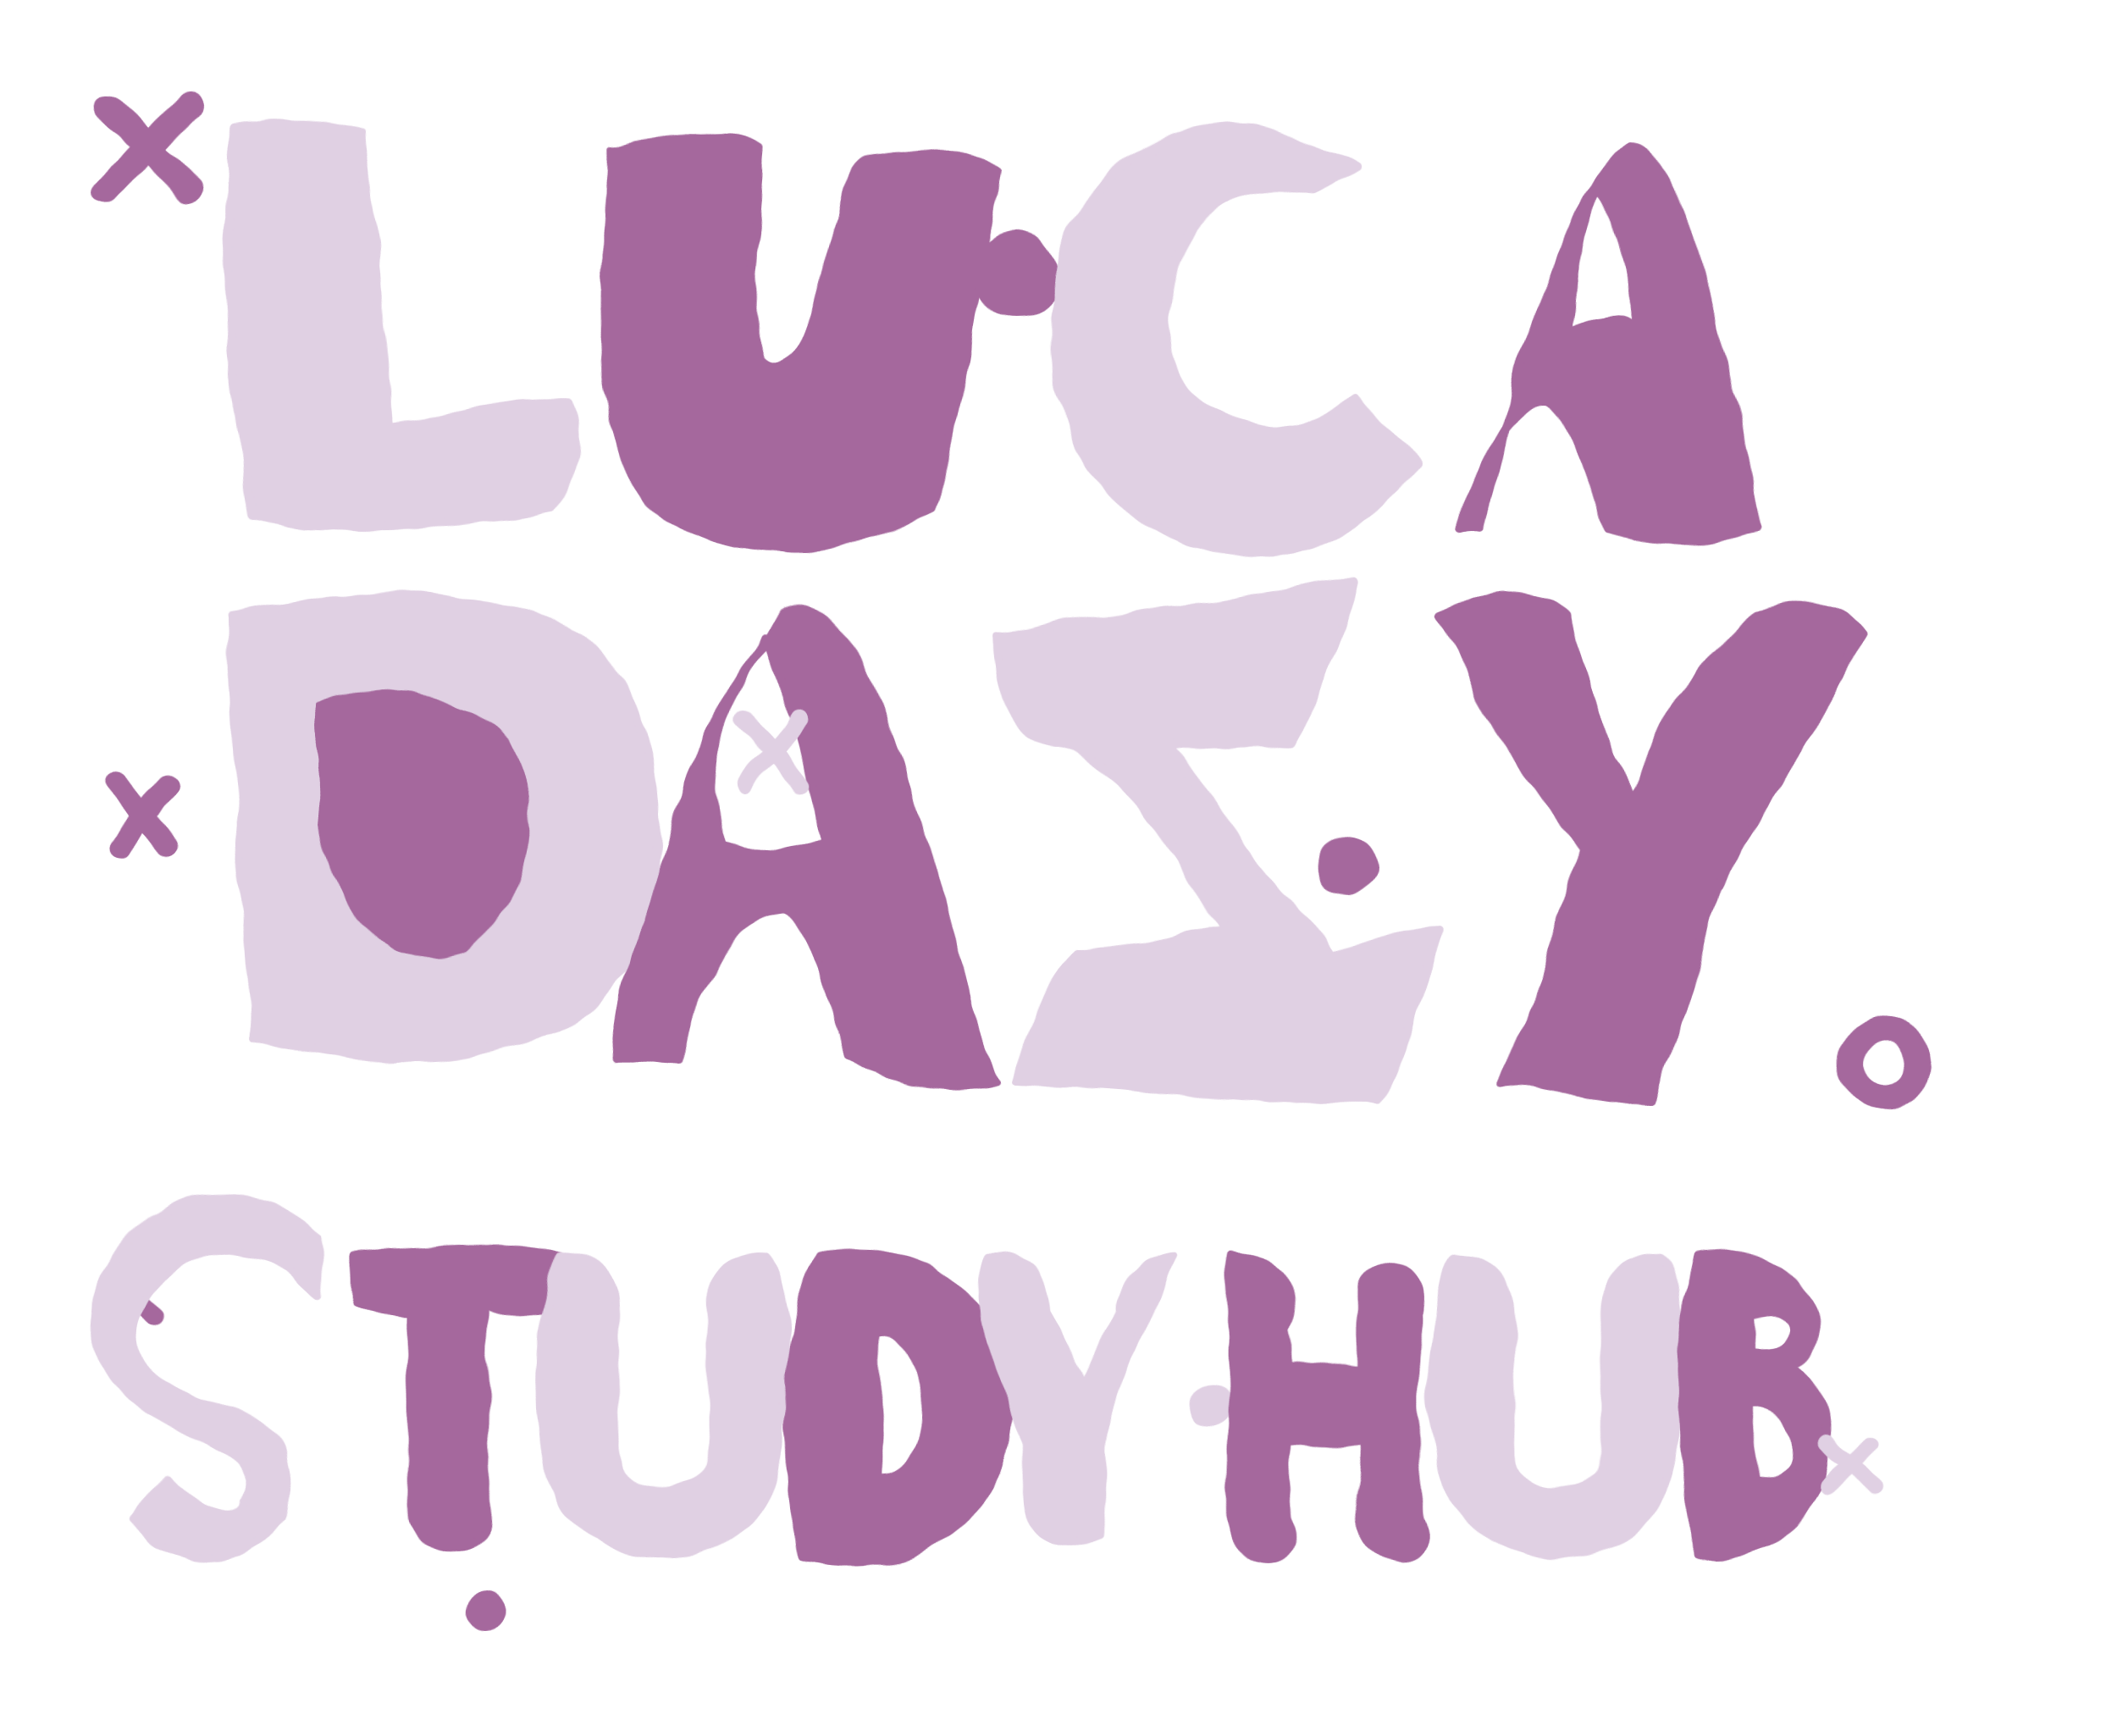
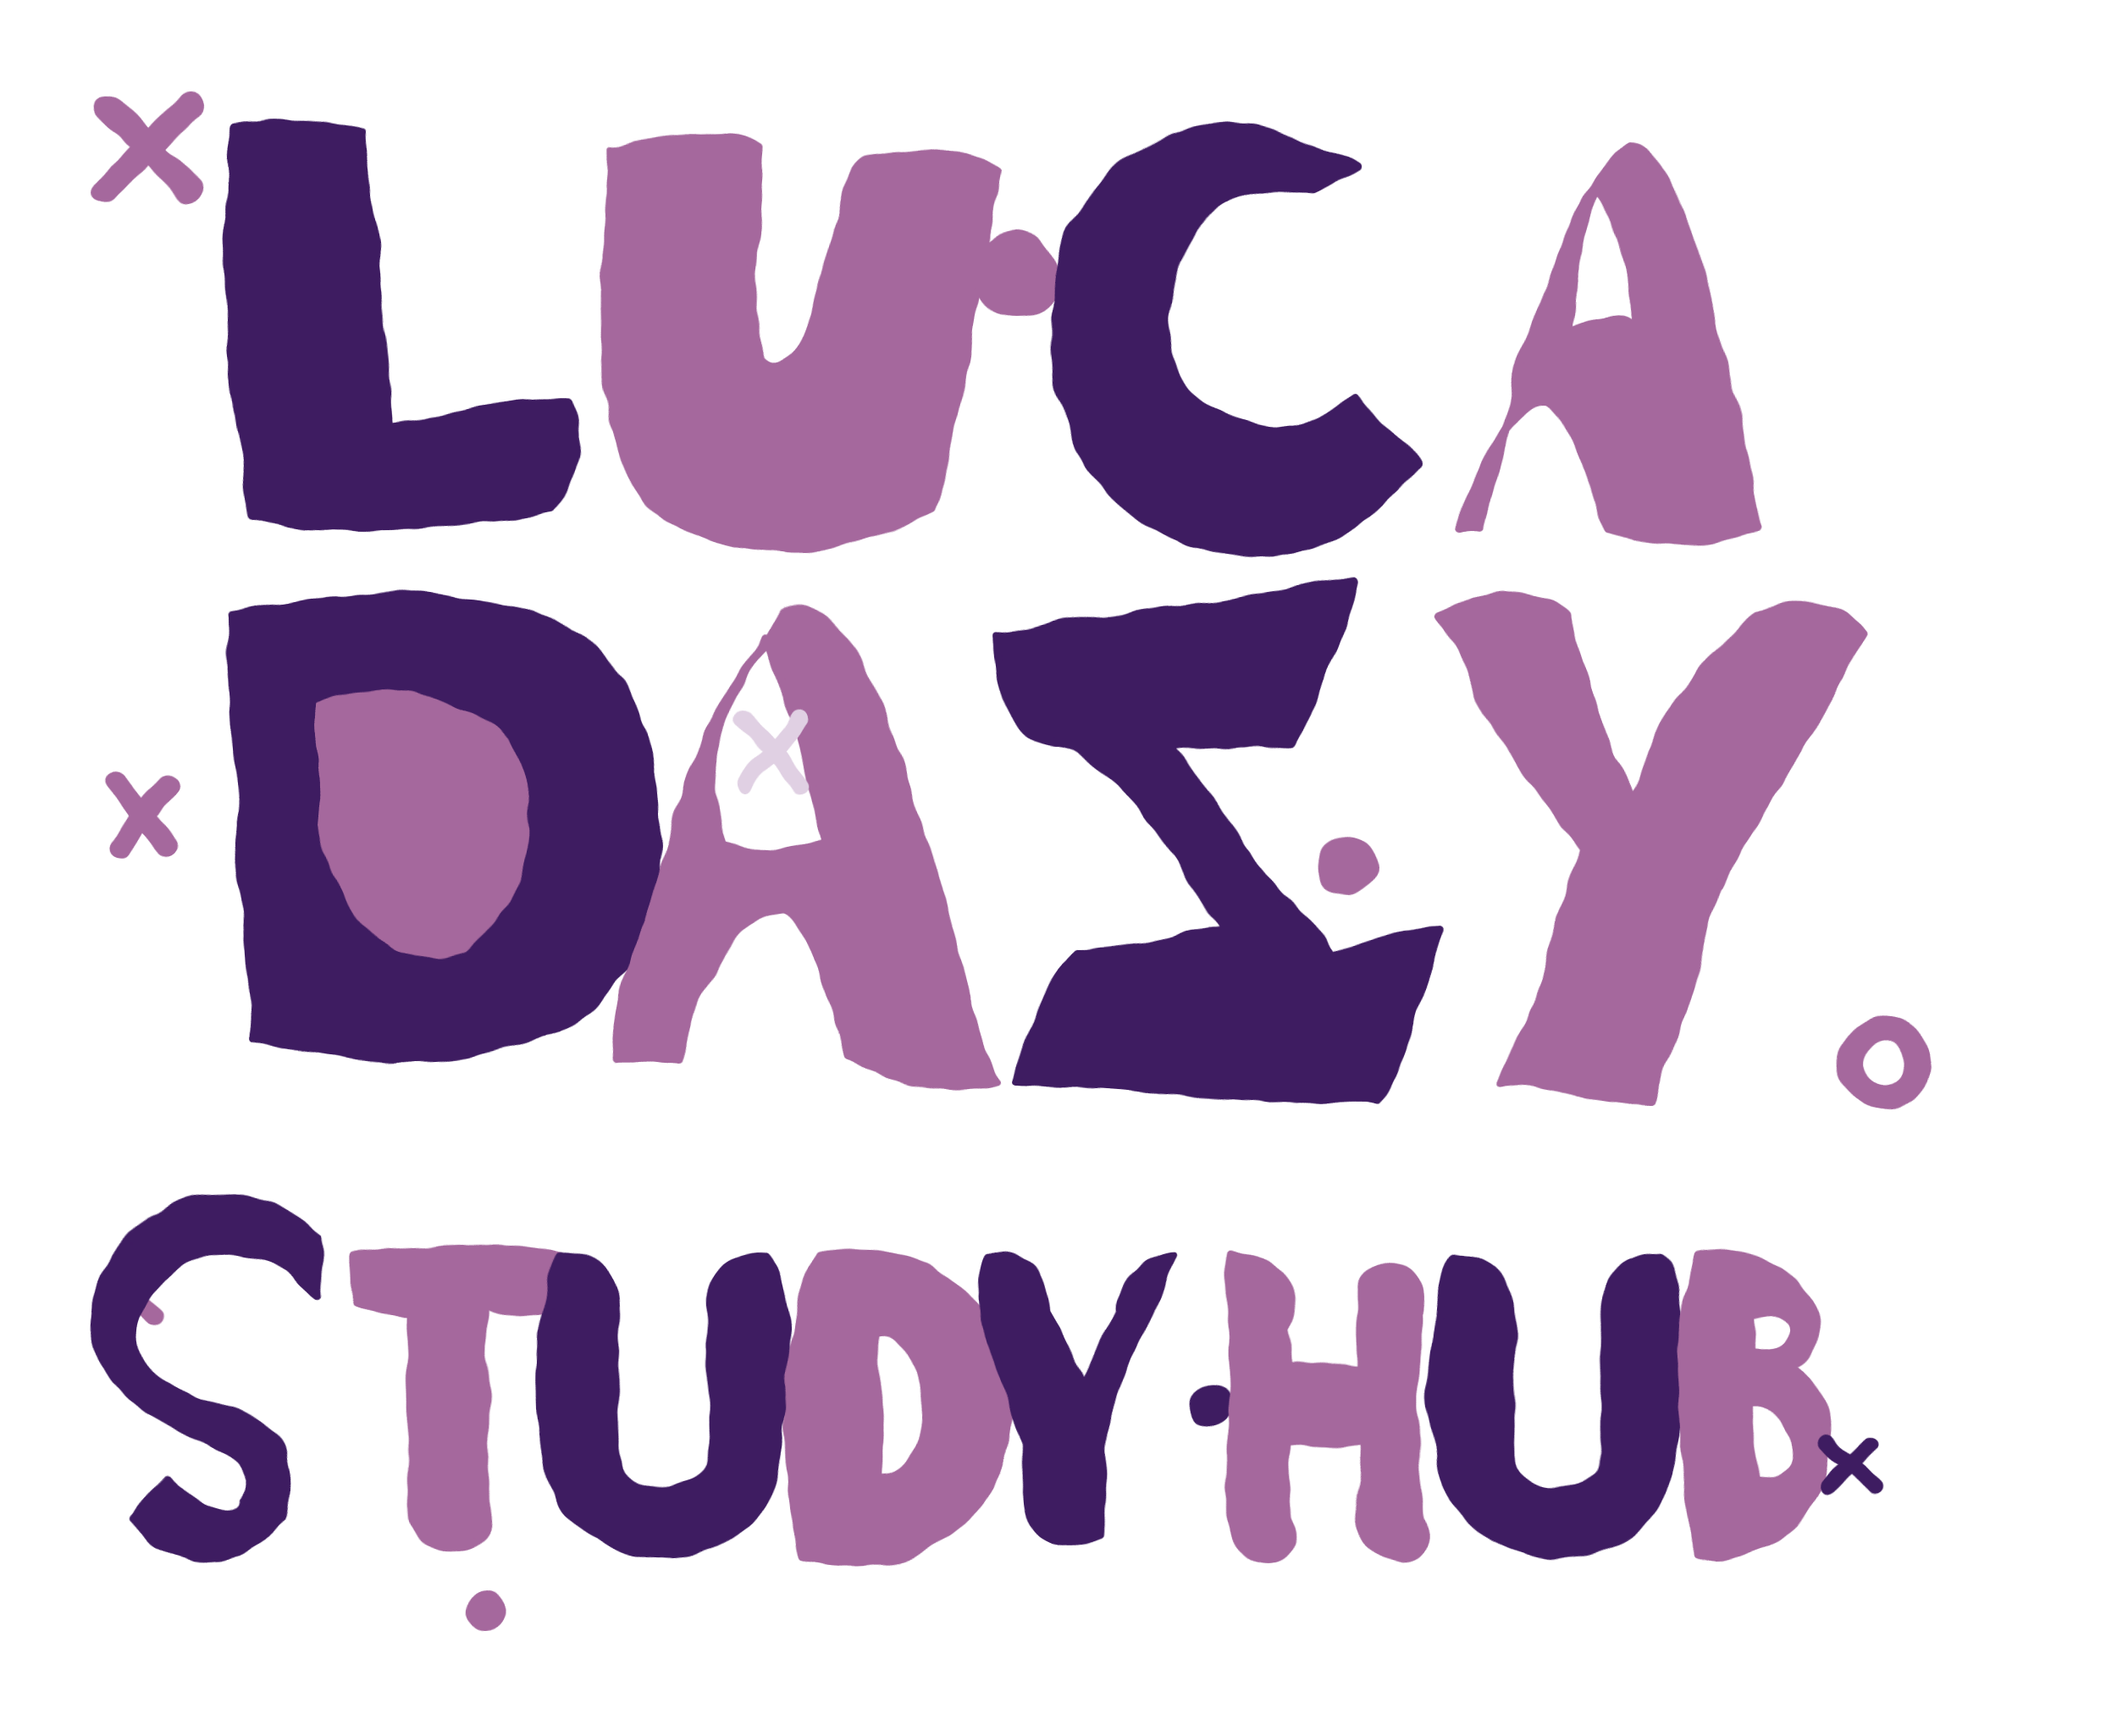
- <svg xmlns="http://www.w3.org/2000/svg" viewBox="0 0 500 410" width="100%">
+ <svg xmlns="http://www.w3.org/2000/svg" viewBox="0 0 500 410">
  <defs>
    <filter id="rough-edge" x="-10%" y="-10%" width="120%" height="120%">
      <feTurbulence type="fractalNoise" baseFrequency="0.06" numOctaves="3" result="noise" />
      <feDisplacementMap in="SourceGraphic" in2="noise" scale="3.5" xChannelSelector="R" yChannelSelector="G" />
    </filter>
  </defs>
  <g filter="url(#rough-edge)" stroke-linejoin="round" stroke-linecap="round" transform="translate(10, 10)">
    <path d="M15,15 L35,35 M35,15 L15,35" stroke="#a5689d" stroke-width="6" />
-     <path d="M45,20 C60,18 70,20 75,22 C78,45 80,65 82,90 C100,88 115,85 125,85 C128,95 125,105 120,110 C95,115 70,115 50,112 C45,80 42,50 45,20 Z" fill="#e0d0e3" stroke="#e0d0e3" stroke-width="2" />
+     <path d="M45,20 C60,18 70,20 75,22 C78,45 80,65 82,90 C100,88 115,85 125,85 C128,95 125,105 120,110 C95,115 70,115 50,112 C45,80 42,50 45,20 Z" fill="#3e1c61" stroke="#3e1c61" stroke-width="2" />
    <path d="M135,25 C150,22 165,22 170,25 C168,45 165,65 170,75 C175,80 180,75 185,55 C187,45 190,30 195,28 C210,25 220,25 225,30 C220,65 215,95 210,110 C185,125 160,120 145,110 C130,95 132,60 135,25 Z" fill="#a5689d" stroke="#a5689d" stroke-width="2" />
    <circle cx="230" cy="55" r="10" fill="#a5689d" />
-     <path d="M310,30 C280,10 250,20 240,55 C235,90 250,115 280,120 C300,125 315,110 325,100 L310,85 C290,100 265,90 265,65 C265,45 280,30 300,35 L310,30 Z" fill="#e0d0e3" stroke="#e0d0e3" stroke-width="2" />
+     <path d="M310,30 C280,10 250,20 240,55 C235,90 250,115 280,120 C300,125 315,110 325,100 L310,85 C290,100 265,90 265,65 C265,45 280,30 300,35 L310,30 Z" fill="#3e1c61" stroke="#3e1c61" stroke-width="2" />
    <path fill-rule="evenodd" d="M340,115 C350,65 365,30 375,25 C385,25 395,60 405,115 C390,118 380,118 370,115 C365,100 360,85 355,85 C345,85 340,100 335,115 Z M360,68 C367,65 374,65 377,68 C374,50 372,40 367,35 C362,50 360,60 360,68 Z" fill="#a5689d" stroke="#a5689d" stroke-width="2" />
-     <path d="M45,135 C70,130 100,130 115,135 C145,145 150,185 140,215 C125,240 90,245 50,235 C48,200 45,160 45,135 Z" fill="#e0d0e3" stroke="#e0d0e3" stroke-width="2" />
+     <path d="M45,135 C70,130 100,130 115,135 C145,145 150,185 140,215 C125,240 90,245 50,235 C48,200 45,160 45,135 Z" fill="#3e1c61" stroke="#3e1c61" stroke-width="2" />
    <path d="M65,155 C85,150 100,155 110,165 C120,185 115,205 100,215 C85,220 70,210 65,185 Z" fill="#a5689d" />
    <path d="M18,175 L30,190 M30,175 L18,190" stroke="#a5689d" stroke-width="5" />
    <path fill-rule="evenodd" d="M135,240 C145,185 165,145 175,135 C185,130 195,145 205,180 C215,210 220,235 225,245 C210,248 200,245 190,240 C185,220 180,205 175,205 C165,205 155,220 150,240 Z M160,190 C170,195 180,190 185,190 C180,165 175,150 170,140 C160,160 155,175 160,190 Z" fill="#a5689d" stroke="#a5689d" stroke-width="2" />
    <path d="M166,160 L179,175 M179,160 L166,175" stroke="#e0d0e3" stroke-width="4" />
-     <path d="M225,140 C260,135 295,130 310,128 C305,145 300,155 295,165 C280,165 270,168 265,165 C280,185 295,205 305,215 C315,212 325,210 330,210 C325,225 320,245 315,250 C280,250 250,245 230,245 C235,230 240,220 245,215 C260,215 270,210 280,210 C265,190 255,170 240,165 C230,165 225,155 225,140 Z" fill="#e0d0e3" stroke="#e0d0e3" stroke-width="2" />
+     <path d="M225,140 C260,135 295,130 310,128 C305,145 300,155 295,165 C280,165 270,168 265,165 C280,185 295,205 305,215 C315,212 325,210 330,210 C325,225 320,245 315,250 C280,250 250,245 230,245 C235,230 240,220 245,215 C260,215 270,210 280,210 C265,190 255,170 240,165 C230,165 225,155 225,140 Z" fill="#3e1c61" stroke="#3e1c61" stroke-width="2" />
    <circle cx="308" cy="195" r="7" fill="#a5689d" />
    <path d="M330,135 C345,130 355,130 360,135 C365,155 370,170 375,180 C385,155 395,145 405,135 C415,130 425,135 430,140 C415,165 405,185 395,200 C390,220 385,235 380,250 C365,250 355,245 345,245 C355,225 360,205 365,190 C350,175 340,155 330,135 Z" fill="#a5689d" stroke="#a5689d" stroke-width="2" />
    <path fill-rule="evenodd" d="M435,230 A11,11 0 1,0 435,252 A11,11 0 1,0 435,230 M435,236 A5,5 0 1,1 435,246 A5,5 0 1,1 435,236 Z" fill="#a5689d" />
    <g transform="translate(8, 36) scale(0.88)">
      <path d="M 10,290 L 22,302 M 22,290 L 10,302" stroke="#a5689d" stroke-width="4" />
-       <path d="M 65 295 C 50 280, 30 280, 20 295 C 10 310, 20 320, 35 325 C 55 330, 60 340, 55 355 C 45 370, 25 370, 15 355 L 25 345 C 35 355, 45 355, 45 350 C 50 340, 40 335, 25 330 C 5 320, 0 300, 10 285 C 25 265, 50 265, 65 280 Z" fill="#e0d0e3" stroke="#e0d0e3" stroke-width="2" />
+       <path d="M 65 295 C 50 280, 30 280, 20 295 C 10 310, 20 320, 35 325 C 55 330, 60 340, 55 355 C 45 370, 25 370, 15 355 L 25 345 C 35 355, 45 355, 45 350 C 50 340, 40 335, 25 330 C 5 320, 0 300, 10 285 C 25 265, 50 265, 65 280 Z" fill="#3e1c61" stroke="#3e1c61" stroke-width="2" />
      <path d="M 75 285 C 100 282, 120 282, 130 285 C 130 295, 130 300, 120 300 C 115 300, 110 298, 110 298 L 110 355 C 110 365, 90 365, 90 355 L 90 300 C 85 300, 80 300, 75 298 Z" fill="#a5689d" stroke="#a5689d" stroke-width="2" />
-       <path d="M 130 285 C 140 285, 145 290, 145 300 L 145 340 C 145 350, 170 350, 170 340 L 170 300 C 170 290, 175 285, 185 285 C 195 295, 190 340, 185 350 C 175 370, 140 370, 130 350 C 120 330, 125 295, 130 285 Z" fill="#e0d0e3" stroke="#e0d0e3" stroke-width="2" />
+       <path d="M 130 285 C 140 285, 145 290, 145 300 L 145 340 C 145 350, 170 350, 170 340 L 170 300 C 170 290, 175 285, 185 285 C 195 295, 190 340, 185 350 C 175 370, 140 370, 130 350 C 120 330, 125 295, 130 285 Z" fill="#3e1c61" stroke="#3e1c61" stroke-width="2" />
      <path fill-rule="evenodd" d="M 200 285 C 230 280, 255 300, 250 330 C 245 365, 215 370, 195 365 C 190 340, 190 300, 200 285 Z M 215 305 C 230 300, 235 345, 215 345 Z" fill="#a5689d" stroke="#a5689d" stroke-width="2" />
-       <path d="M 245 285 C 255 285, 260 290, 260 300 L 270 320 L 280 300 C 280 290, 290 285, 295 285 C 285 305, 275 330, 275 340 L 275 360 C 265 365, 255 360, 255 350 L 255 335 C 250 320, 240 300, 245 285 Z" fill="#e0d0e3" stroke="#e0d0e3" stroke-width="2" />
-       <circle cx="304" cy="325" r="6" fill="#e0d0e3" />
+       <path d="M 245 285 C 255 285, 260 290, 260 300 L 270 320 L 280 300 C 280 290, 290 285, 295 285 C 285 305, 275 330, 275 340 L 275 360 C 265 365, 255 360, 255 350 L 255 335 C 250 320, 240 300, 245 285 Z" fill="#3e1c61" stroke="#3e1c61" stroke-width="2" />
+       <circle cx="304" cy="325" r="6" fill="#3e1c61" />
      <path d="M 310 285 C 325 285, 330 295, 325 305 L 325 315 L 345 315 L 345 295 C 345 285, 365 285, 360 300 L 360 355 C 365 370, 345 370, 345 355 L 345 335 L 325 335 L 325 355 C 330 370, 310 370, 310 355 Z" fill="#a5689d" stroke="#a5689d" stroke-width="2" />
-       <path d="M 370 285 C 380 285, 385 290, 385 300 L 385 340 C 385 350, 410 350, 410 340 L 410 300 C 410 290, 415 285, 425 285 C 435 295, 430 340, 425 350 C 415 370, 380 370, 370 350 C 360 330, 365 295, 370 285 Z" fill="#e0d0e3" stroke="#e0d0e3" stroke-width="2" />
+       <path d="M 370 285 C 380 285, 385 290, 385 300 L 385 340 C 385 350, 410 350, 410 340 L 410 300 C 410 290, 415 285, 425 285 C 435 295, 430 340, 425 350 C 415 370, 380 370, 370 350 C 360 330, 365 295, 370 285 Z" fill="#3e1c61" stroke="#3e1c61" stroke-width="2" />
      <path fill-rule="evenodd" d="M 435 285 C 465 280, 475 305, 460 315 C 480 325, 470 370, 435 365 C 430 340, 430 300, 435 285 Z M 450 300 C 465 295, 465 315, 450 310 Z M 450 325 C 465 325, 465 350, 450 345 Z" fill="#a5689d" stroke="#a5689d" stroke-width="2" />
-       <path d="M 470,335 L 482,347 M 482,335 L 470,347" stroke="#e0d0e3" stroke-width="4" />
+       <path d="M 470,335 L 482,347 M 482,335 L 470,347" stroke="#3e1c61" stroke-width="4" />
      <circle cx="110" cy="380" r="5" fill="#a5689d" />
    </g>
  </g>
</svg>
